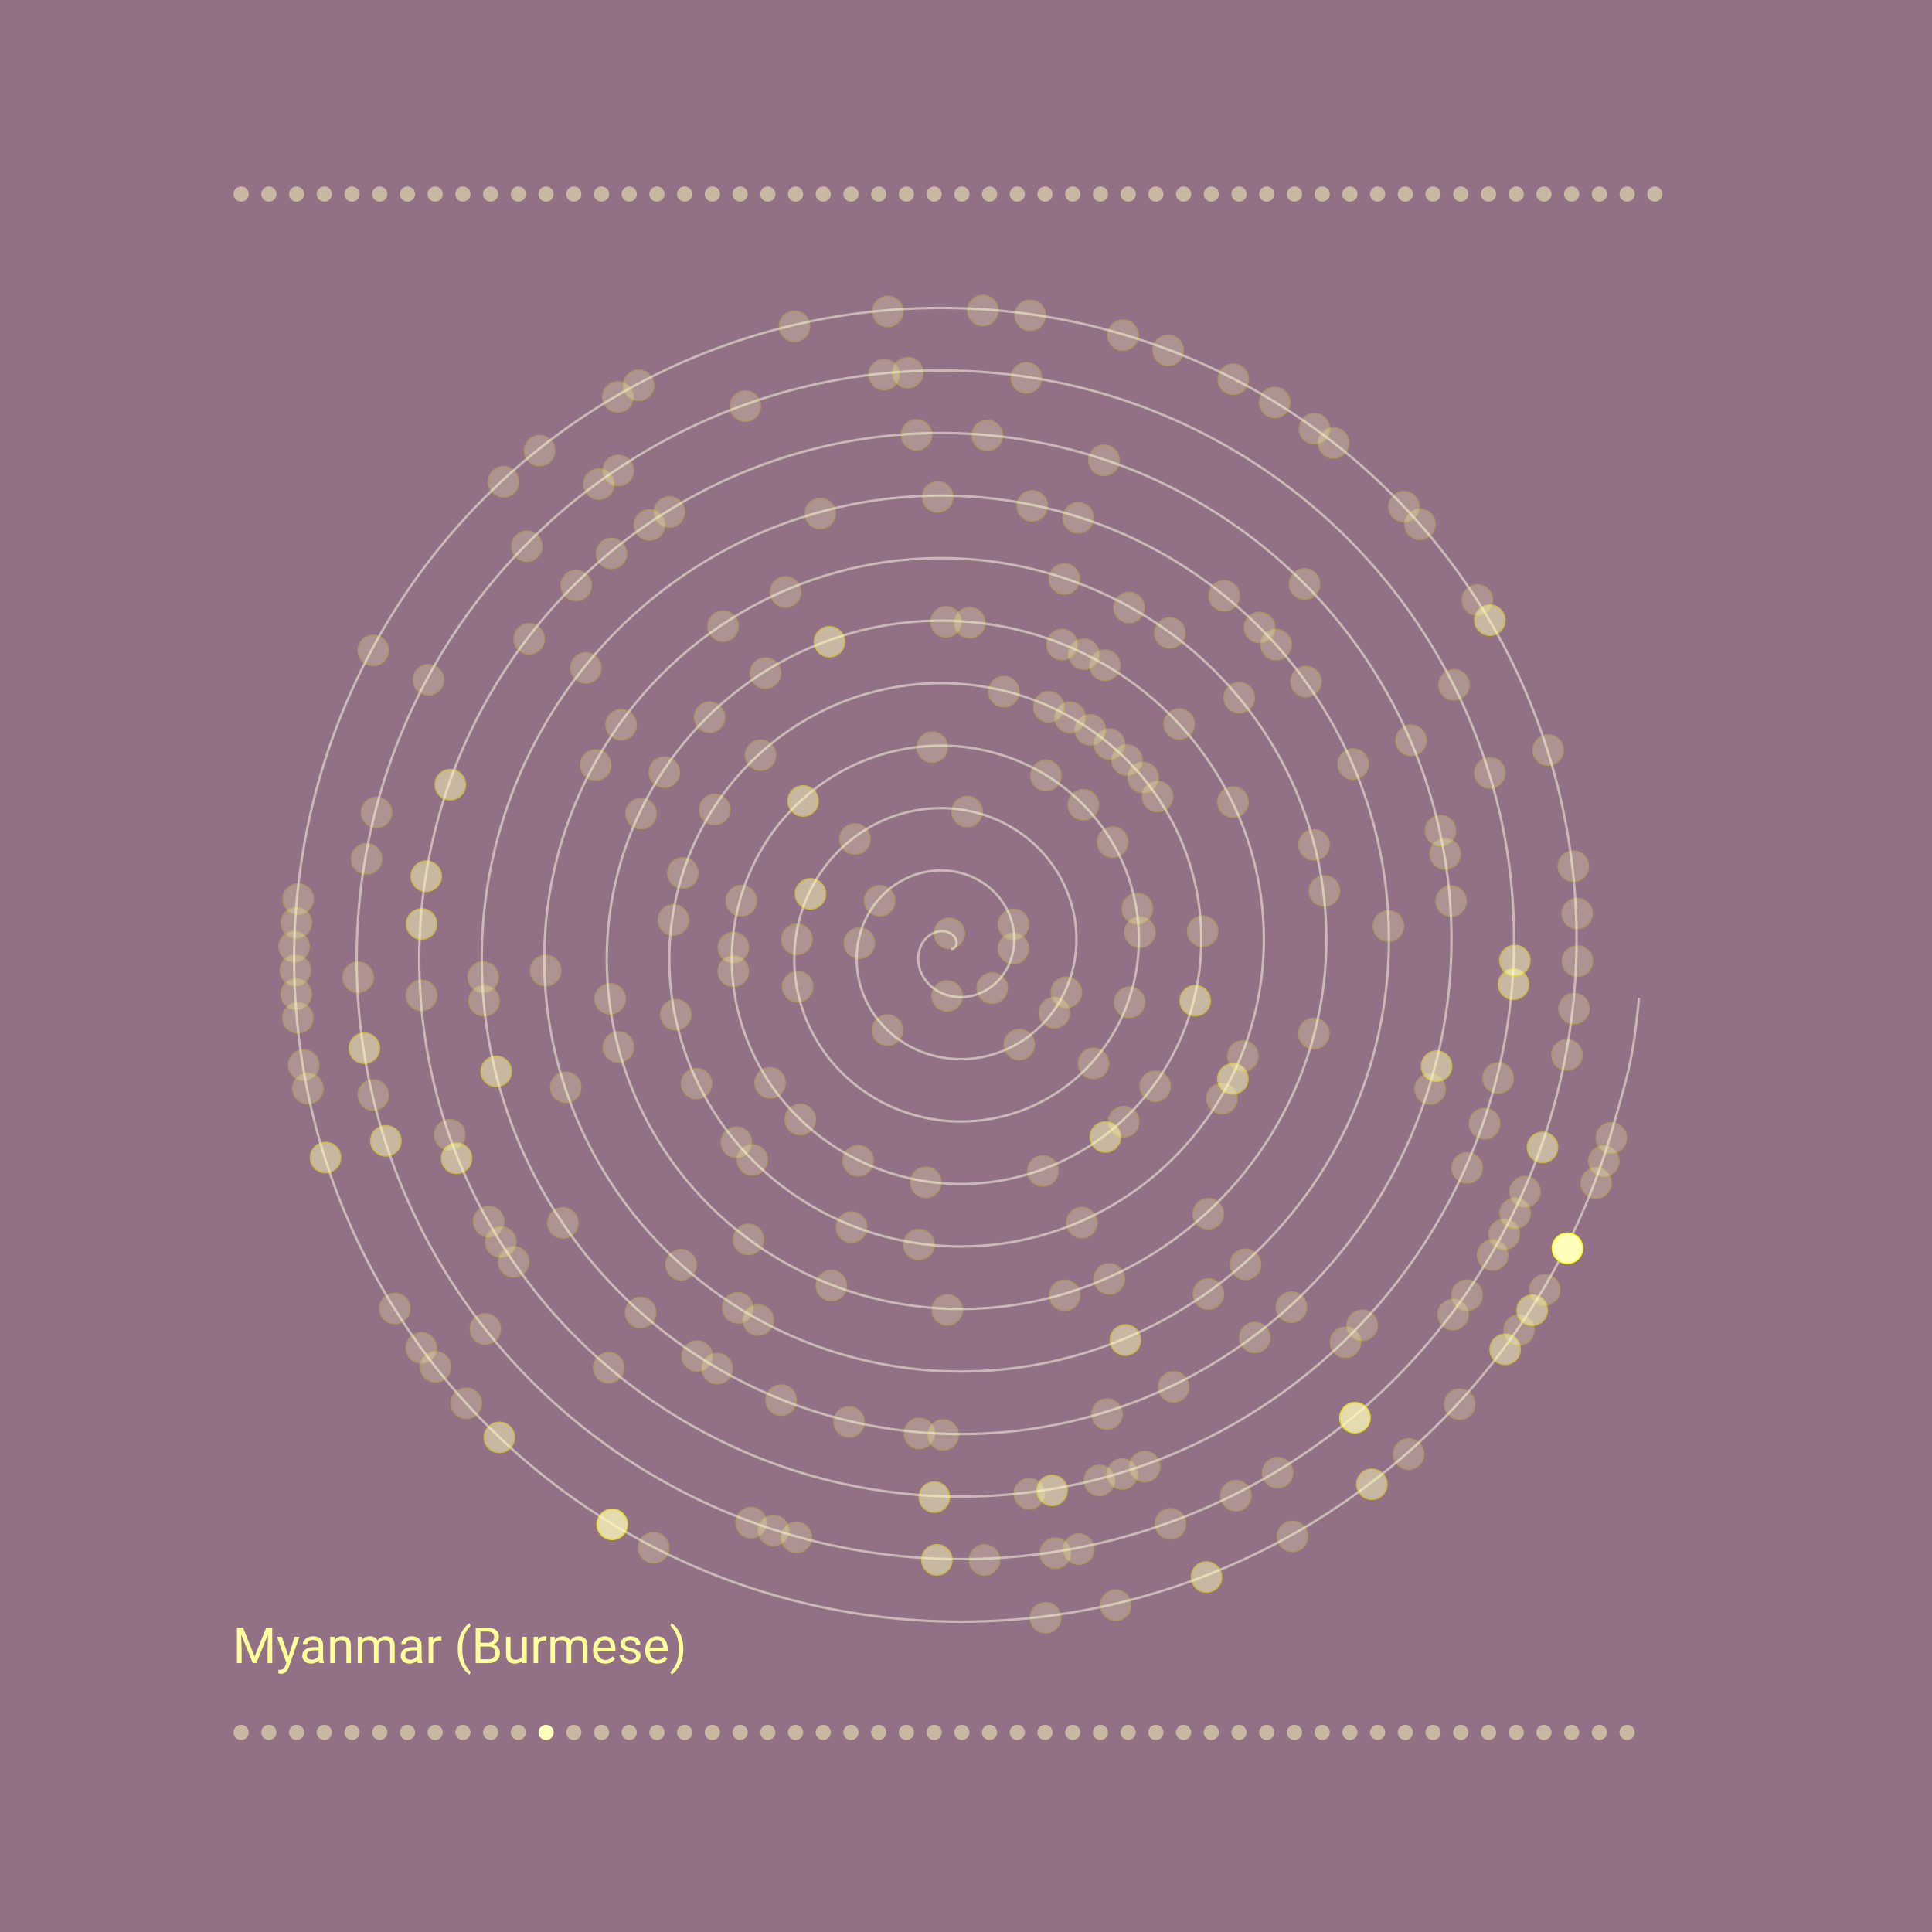
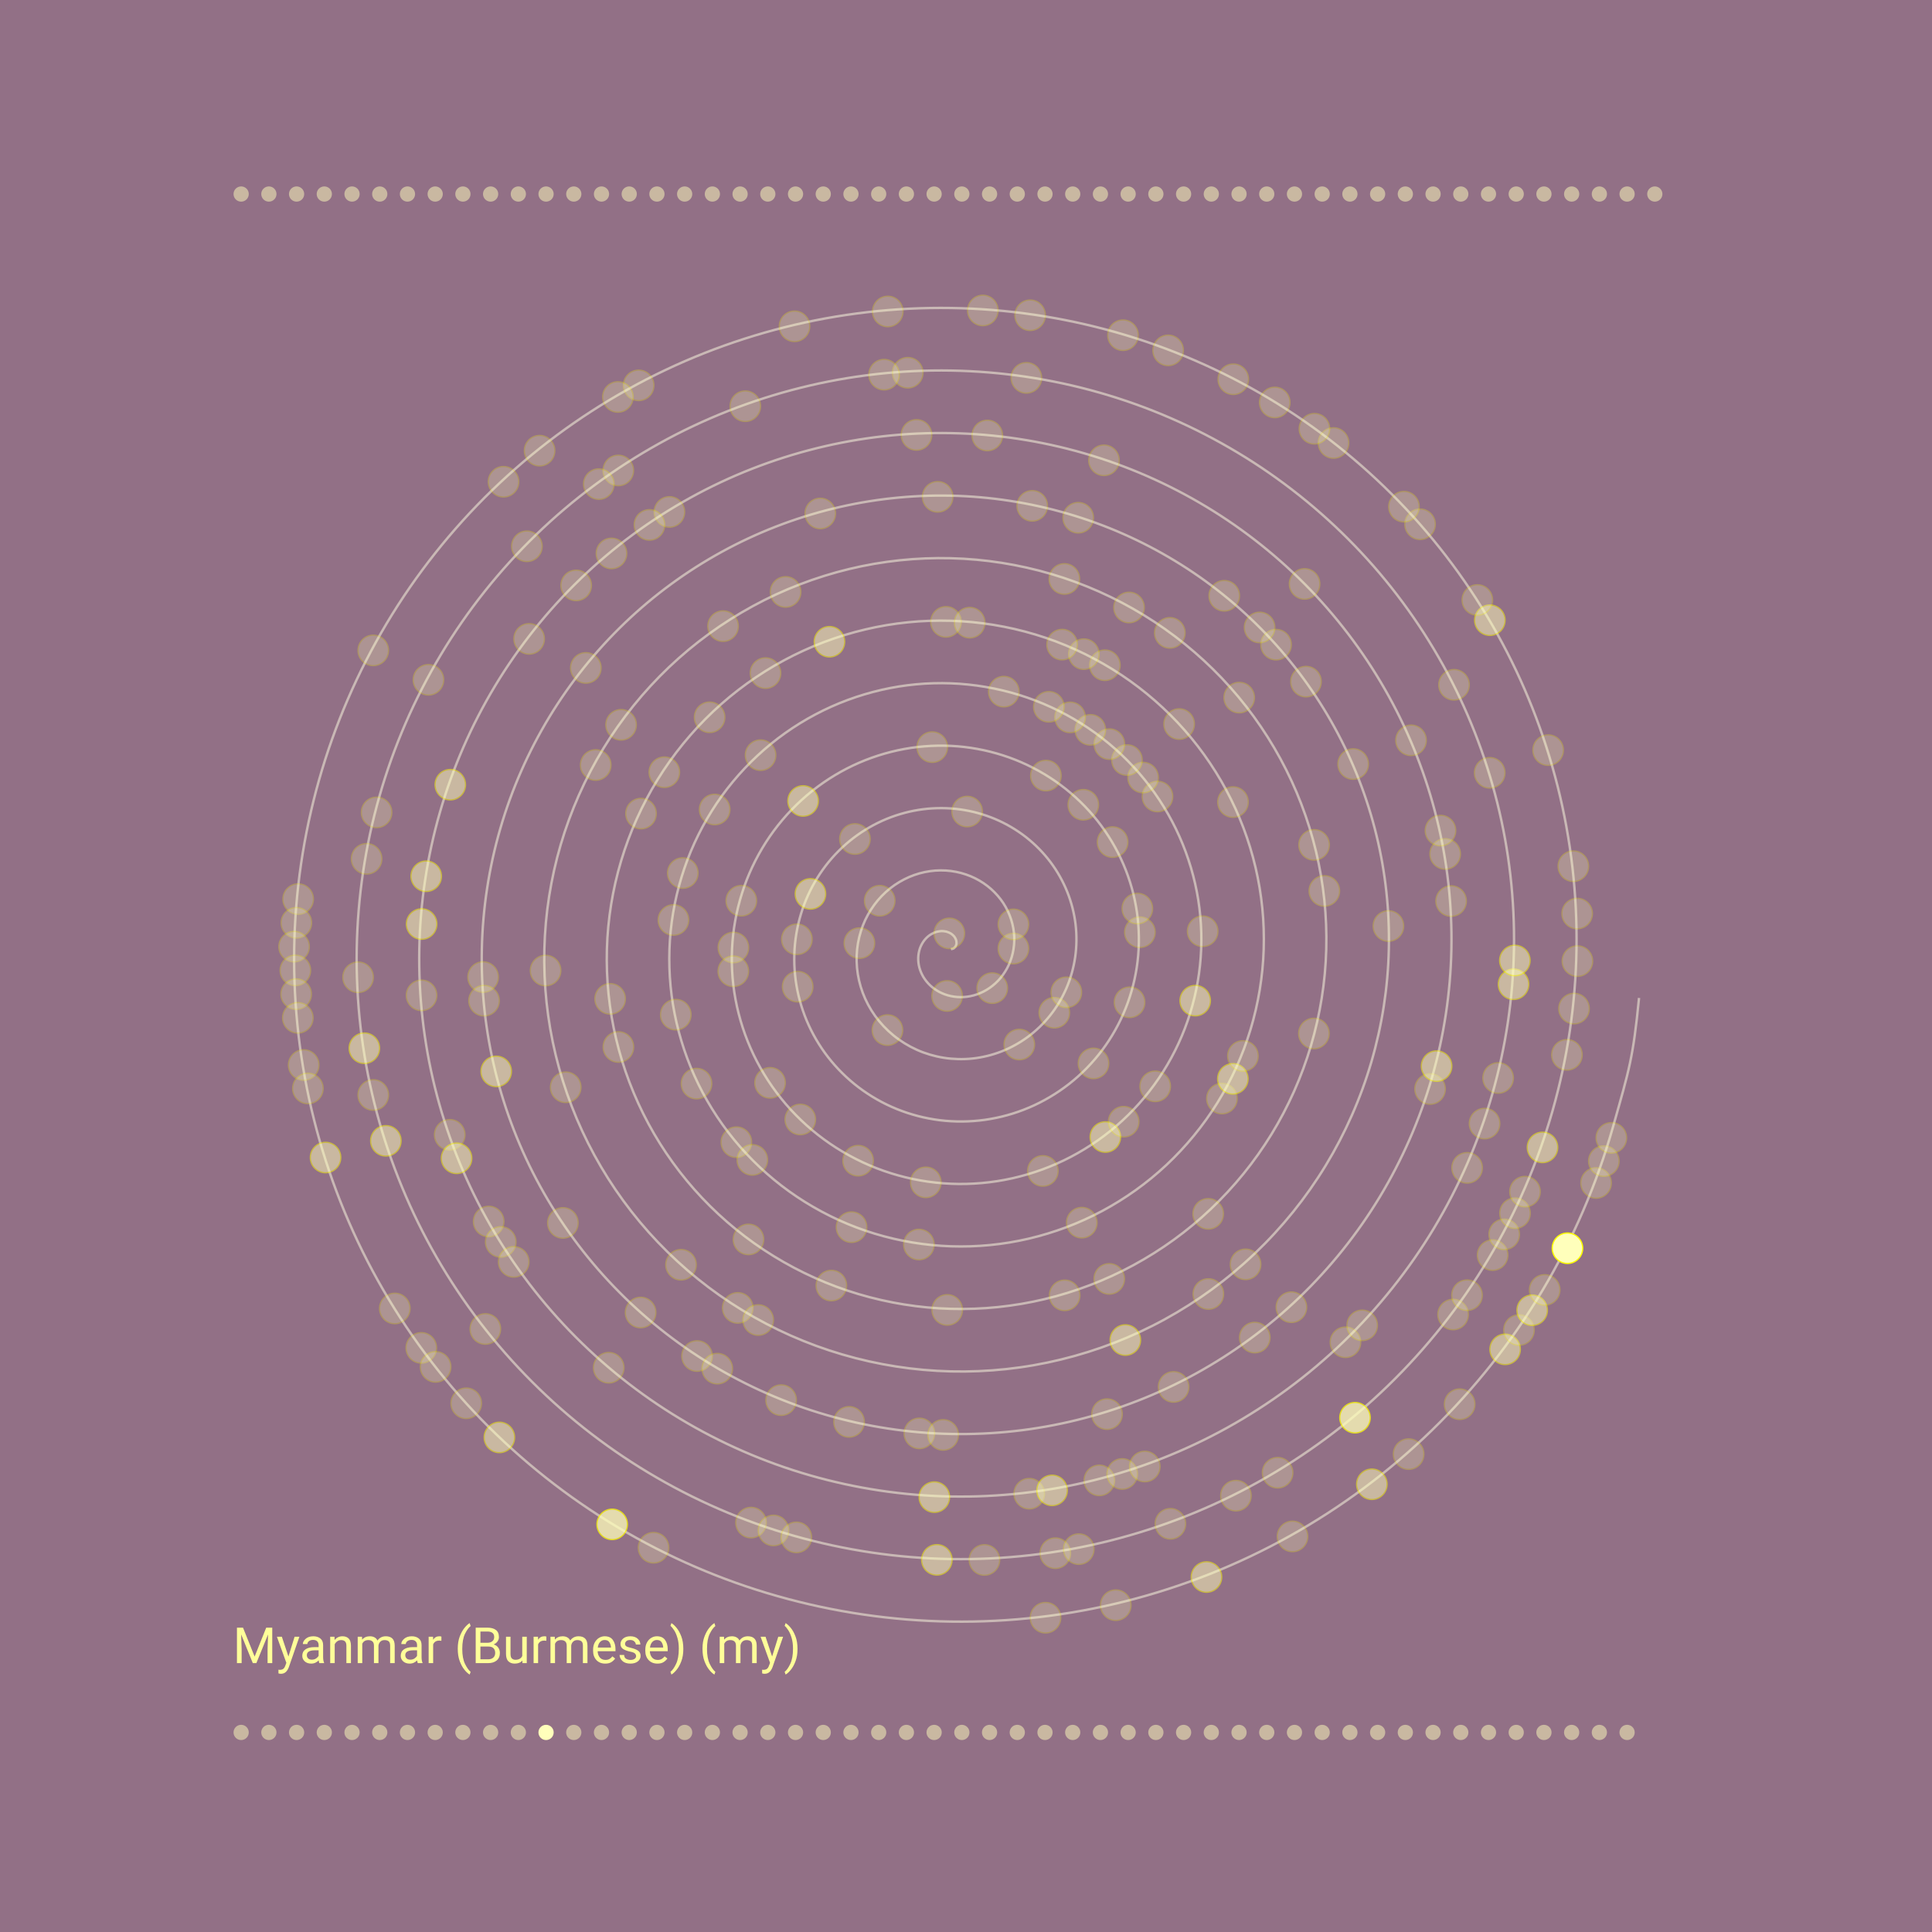
<svg xmlns="http://www.w3.org/2000/svg" version="1.1" id="Layer_1" x="0px" y="0px" width="697px" height="697px" viewBox="0 0 697 697" enable-background="new 0 0 697 697" xml:space="preserve">
  <g id="bg">
    <rect fill="#927086" width="697" height="697" />
  </g>
  <g id="spiral">
    <path d="m343.07 342.44s0.837-0.203 0.908-0.238c0.066-0.044 0.633-0.564 0.722-0.696 0.088-0.141 0.339-0.812 0.365-1.058s-0.02-0.952-0.115-1.261c-0.092-0.317-0.41-0.961-0.666-1.287-0.25-0.326-0.794-0.837-1.216-1.104-0.414-0.256-1.143-0.582-1.701-0.715-0.562-0.132-1.4-0.211-2.06-0.158-0.655 0.063-1.538 0.246-2.223 0.529-0.684 0.291-1.521 0.766-2.158 1.287-0.637 0.52-1.347 1.269-1.849 2.027-0.502 0.748-1.001 1.727-1.295 2.672-0.292 0.941-0.503 2.097-0.521 3.164-0.019 1.066 0.104 2.311 0.403 3.422 0.303 1.106 0.795 2.334 1.431 3.393 0.635 1.049 1.487 2.15 2.45 3.051 0.962 0.898 2.145 1.771 3.386 2.415 1.244 0.646 2.688 1.183 4.137 1.479 1.448 0.303 3.066 0.439 4.628 0.338 1.556-0.105 3.227-0.424 4.777-0.971 1.553-0.549 3.147-1.343 4.559-2.328 1.418-0.986 2.801-2.224 3.953-3.613 1.146-1.395 2.197-3.023 2.975-4.752 0.775-1.719 1.375-3.649 1.675-5.598 0.311-1.948 0.375-4.037 0.143-6.082-0.229-2.037-0.74-4.152-1.533-6.136-0.795-1.982-1.877-3.967-3.217-5.729-1.344-1.771-2.969-3.446-4.793-4.85-1.82-1.408-3.9-2.635-6.105-3.543-2.202-0.898-4.607-1.561-7.06-1.867-2.441-0.303-5.021-0.31-7.541 0.052-2.526 0.36-5.085 1.058-7.501 2.099-2.411 1.04-4.773 2.435-6.898 4.116-2.114 1.692-4.09 3.702-5.741 5.96-1.65 2.248-3.066 4.787-4.104 7.467-1.03 2.678-1.755 5.57-2.063 8.517-0.302 2.943-0.236 6.003 0.247 9.008 0.488 2.998 1.375 6.013 2.661 8.859 1.286 2.848 2.971 5.59 5.018 8.064 2.034 2.469 4.441 4.74 7.123 6.636 2.68 1.905 5.668 3.511 8.821 4.675 3.165 1.161 6.541 1.945 9.979 2.245 3.438 0.312 6.99 0.188 10.463-0.431 3.48-0.616 6.955-1.692 10.228-3.229 3.271-1.541 6.407-3.524 9.229-5.914 2.824-2.391 5.396-5.186 7.541-8.285 2.146-3.112 3.936-6.551 5.229-10.189 1.286-3.643 2.141-7.513 2.44-11.441 0.31-3.933 0.115-7.968-0.625-11.928-0.744-3.95-2.006-7.881-3.791-11.572-1.779-3.703-4.063-7.238-6.805-10.402-2.742-3.174-5.926-6.047-9.465-8.438-3.538-2.398-7.433-4.372-11.547-5.791-4.116-1.43-8.472-2.337-12.899-2.644-4.428-0.303-8.947-0.046-13.381 0.818-4.437 0.872-8.814 2.328-12.945 4.354-4.13 2.037-8.047 4.619-11.568 7.705s-6.69 6.664-9.331 10.632c-2.646 3.967-4.81 8.313-6.361 12.905-1.542 4.602-2.521 9.44-2.829 14.359-0.304 4.92 0.018 9.934 1.014 14.843 1.005 4.92 2.641 9.748 4.919 14.308 2.274 4.56 5.161 8.868 8.601 12.737 3.438 3.869 7.403 7.335 11.8 10.226 4.39 2.895 9.198 5.246 14.271 6.92 5.068 1.676 10.401 2.727 15.815 3.023 5.416 0.309 10.917-0.08 16.308-1.207 5.39-1.121 10.683-2.953 15.664-5.477 4.984-2.53 9.688-5.712 13.906-9.495 4.219-3.787 7.99-8.146 11.125-12.967 3.137-4.82 5.682-10.084 7.484-15.639 1.801-5.543 2.906-11.362 3.213-17.276 0.307-5.906-0.144-11.9-1.396-17.764-1.258-5.87-3.271-11.607-6.043-17.021-2.768-5.412-6.258-10.506-10.395-15.083-4.135-4.565-8.887-8.63-14.137-12.016-5.247-3.387-10.966-6.116-16.988-8.049-6.025-1.93-12.336-3.103-18.741-3.41-6.399-0.301-12.879 0.212-19.226 1.597-6.342 1.385-12.547 3.587-18.387 6.602-5.84 3.023-11.323 6.805-16.24 11.293-4.921 4.485-9.291 9.625-12.92 15.303-3.631 5.677-6.554 11.848-8.611 18.354-2.059 6.497-3.292 13.301-3.602 20.195-0.304 6.901 0.273 13.864 1.785 20.688 1.512 6.815 3.904 13.479 7.171 19.745 3.261 6.269 7.352 12.147 12.184 17.41 4.84 5.271 10.37 9.935 16.475 13.813 6.102 3.88 12.732 6.989 19.71 9.178 6.982 2.188 14.271 3.48 21.659 3.79 7.391 0.311 14.852-0.338 22.146-1.976 7.3-1.641 14.412-4.225 21.109-7.73 6.693-3.51 12.967-7.896 18.582-13.08 5.615-5.185 10.586-11.115 14.707-17.642 4.125-6.53 7.426-13.619 9.736-21.073 2.315-7.457 3.682-15.242 3.983-23.122 0.31-7.883-0.396-15.832-2.168-23.607-1.764-7.768-4.537-15.338-8.297-22.462-3.754-7.122-8.443-13.786-13.979-19.755-5.527-5.959-11.851-11.23-18.812-15.604-6.959-4.372-14.5-7.86-22.434-10.305-7.933-2.441-16.201-3.87-24.58-4.179-8.374-0.31-16.814 0.468-25.063 2.362-8.251 1.896-16.28 4.857-23.831 8.859-7.55 4.002-14.604 9.001-20.911 14.88-6.316 5.88-11.895 12.587-16.509 19.977-4.619 7.387-8.295 15.382-10.864 23.792-2.574 8.408-4.063 17.171-4.371 26.04-0.305 8.866 0.533 17.808 2.557 26.523 2.019 8.728 5.17 17.216 9.422 25.192 4.25 7.978 9.543 15.427 15.771 22.081 6.232 6.663 13.338 12.545 21.146 17.399 7.812 4.866 16.273 8.736 25.154 11.434 8.885 2.697 18.136 4.249 27.499 4.56 9.359 0.311 18.785-0.591 27.988-2.741 9.201-2.15 18.146-5.49 26.551-9.986 8.4-4.497 16.242-10.094 23.254-16.67 7.008-6.576 13.188-14.078 18.297-22.313 5.113-8.241 9.168-17.162 11.992-26.516 2.824-9.361 4.446-19.109 4.752-28.967 0.309-9.855-0.662-19.765-2.938-29.442-2.272-9.678-5.81-19.085-10.552-27.909-4.744-8.832-10.641-17.064-17.563-24.426-6.926-7.359-14.814-13.839-23.484-19.19-8.664-5.357-18.041-9.607-27.879-12.562-9.836-2.953-20.07-4.638-30.42-4.945-10.351-0.309-20.75 0.723-30.904 3.13-10.156 2.406-20.01 6.126-29.271 11.115-9.263 4.99-17.881 11.187-25.591 18.459-7.708 7.282-14.485 15.56-20.094 24.655-5.602 9.098-10.036 18.927-13.117 29.239-3.079 10.313-4.829 21.033-5.139 31.875-0.303 10.843 0.794 21.738 3.324 32.369 2.529 10.633 6.443 20.944 11.679 30.632s11.732 18.698 19.358 26.766c7.625 8.058 16.299 15.137 25.82 20.979 9.52 5.854 19.807 10.481 30.598 13.689 10.789 3.209 22.003 5.016 33.338 5.321 11.336 0.311 22.721-0.854 33.834-3.509 11.104-2.661 21.877-6.762 31.988-12.242 10.108-5.482 19.521-12.276 27.926-20.258 8.41-7.969 15.789-17.041 21.889-26.98 6.098-9.953 10.904-20.696 14.246-31.963 3.33-11.27 5.213-22.976 5.521-34.806 0.309-11.829-0.916-23.702-3.703-35.286-2.783-11.582-7.076-22.813-12.81-33.347-5.729-10.543-12.821-20.346-21.146-29.1-8.32-8.753-17.783-16.439-28.158-22.777-10.377-6.346-21.574-11.354-33.316-14.817-11.745-3.456-23.938-5.402-36.265-5.711-12.319-0.31-24.682 0.985-36.745 3.896-12.063 2.917-23.742 7.396-34.713 13.373-10.965 5.977-21.161 13.381-30.268 22.046-9.101 8.674-17.083 18.521-23.677 29.327-6.585 10.797-11.776 22.461-15.374 34.678-3.588 12.219-5.598 24.902-5.905 37.721-0.304 12.816 1.05 25.67 4.092 38.213 3.039 12.535 7.712 24.674 13.937 36.069 6.224 11.392 13.922 21.979 22.945 31.437 9.018 9.448 19.261 17.735 30.49 24.565 11.23 6.841 23.344 12.22 36.043 15.938 12.694 3.721 25.872 5.791 39.178 6.101 13.313 0.312 26.657-1.107 39.668-4.283 13.016-3.164 25.615-8.021 37.438-14.49 11.82-6.473 22.802-14.477 32.601-23.846 9.801-9.36 18.389-20.001 25.475-31.654 7.078-11.661 12.648-24.232 16.496-37.4 3.85-13.181 5.986-26.845 6.289-40.646 0.311-13.796-1.172-27.638-4.469-41.123-3.297-13.496-8.349-26.552-15.066-38.795-6.717-12.252-15.02-23.624-24.731-33.771-9.721-10.155-20.746-19.041-32.83-26.367-12.082-7.334-25.109-13.09-38.766-17.065-13.646-3.977-27.804-6.179-42.103-6.487-14.288-0.31-28.621 1.242-42.584 4.672-13.969 3.421-27.482 8.656-40.157 15.62-12.671 6.965-24.439 15.566-34.938 25.634-10.499 10.067-19.685 21.493-27.265 33.999-7.571 12.511-13.521 25.996-17.625 40.127-4.104 14.121-6.369 28.772-6.678 43.556-0.304 14.791 1.309 29.609 4.861 44.049 3.553 14.446 8.979 28.42 16.188 41.521 7.212 13.1 16.114 25.255 26.53 36.104 10.414 10.853 22.226 20.337 35.166 28.155 12.941 7.827 26.881 13.964 41.484 18.192 14.597 4.23 29.741 6.56 45.018 6.867 15.286 0.309 30.592-1.365 45.512-5.052 14.916-3.678 29.349-9.29 42.877-16.748 13.531-7.457 26.078-16.67 37.273-27.425 11.201-10.764 20.984-22.973 29.06-36.336 8.065-13.372 14.396-27.769 18.756-42.852 4.356-15.072 6.754-30.702 7.059-46.48 0.307-15.771-1.434-31.576-5.242-46.967-3.807-15.392-9.611-30.279-17.313-44.234-7.705-13.962-17.214-26.903-28.322-38.451-11.111-11.54-23.713-21.632-37.504-29.945-13.791-8.321-28.65-14.836-44.203-19.322-15.555-4.486-31.674-6.945-47.946-7.255-16.264-0.309-32.554 1.498-48.425 5.438-15.872 3.932-31.218 9.927-45.601 17.877-14.382 7.951-27.72 17.763-39.609 29.222-11.893 11.46-22.285 24.453-30.854 38.673-8.56 14.22-15.269 29.529-19.879 45.565-4.613 16.025-7.14 32.642-7.447 49.399-0.306 16.768 1.568 33.542 5.633 49.895 4.059 16.343 10.242 32.146 18.44 46.957 8.197 14.811 18.309 28.534 30.11 40.777 11.813 12.244 25.198 22.938 39.845 31.743 14.646 8.813 30.421 15.707 46.923 20.45 16.512 4.742 33.612 7.326 50.862 7.634 17.256 0.312 34.53-1.632 51.354-5.815 16.821-4.188 33.077-10.562 48.317-19.006 15.236-8.442 29.354-18.854 41.951-31.013 12.588-12.153 23.58-25.933 32.646-41.009 9.053-15.072 16.141-31.312 21.006-48.288 4.869-16.985 7.521-34.582 7.828-52.326 0.307-17.745-1.693-35.508-6.017-52.813-4.315-17.295-10.877-34.008-19.565-49.672-8.688-15.665-19.402-30.185-31.91-43.124-12.506-12.94-26.677-24.233-42.179-33.532-15.5-9.31-32.188-16.582-49.646-21.58-17.459-4.998-35.543-7.713-53.787-8.021-18.236-0.31-36.489 1.763-54.265 6.206-17.779 4.441-34.951 11.194-51.045 20.134-16.092 8.938-30.997 19.947-44.281 32.809-13.293 12.854-24.891 27.415-34.439 43.345-9.548 15.929-17.014 33.074-22.135 51.005-5.121 17.938-7.906 36.512-8.215 55.243-0.305 18.731 1.824 37.481 6.397 55.729 4.574 18.255 11.514 35.887 20.698 52.403 9.182 16.521 20.495 31.813 33.699 45.449 13.206 13.638 28.164 25.537 44.517 35.33 16.352 9.806 33.955 17.454 52.369 22.709 18.41 5.245 37.474 8.095 56.698 8.399 19.228 0.31 38.46-1.887 57.193-6.583 18.729-4.708 36.813-11.83 53.762-21.263 16.943-9.435 32.635-21.053 46.623-34.602 13.986-13.55 26.186-28.905 36.229-45.681 10.041-16.784 17.887-34.847 23.264-53.736 5.377-18.882 8.291-38.44 8.596-58.161 0.311-19.72-1.949-39.438-6.779-58.646-4.828-19.209-12.146-37.756-21.824-55.121-9.676-17.373-21.594-33.461-35.493-47.795-13.9-14.333-29.642-26.832-46.854-37.129-17.207-10.287-35.723-18.317-55.09-23.826-19.367-5.501-39.412-8.479-59.625-8.789-20.213-0.309-40.425 2.02-60.11 6.973-19.679 4.964-38.68 12.466-56.479 22.392-17.803 9.926-34.278 22.143-48.96 36.388-14.683 14.254-27.484 30.386-38.023 48.024-10.534 17.639-18.759 36.608-24.392 56.452-5.633 19.842-8.674 40.372-8.982 61.078-0.304 20.708 2.084 41.413 7.166 61.573 5.087 20.16 12.782 39.615 22.955 57.845 10.164 18.229 22.691 35.095 37.287 50.133 14.599 15.028 31.127 28.128 49.188 38.918 18.062 10.779 37.488 19.189 57.808 24.944 20.32 5.767 41.348 8.868 62.543 9.178 21.202 0.309 42.401-2.145 63.034-7.354 20.635-5.22 40.553-13.1 59.205-23.521 18.653-10.419 35.914-23.233 51.295-38.188 15.381-14.94 28.791-31.866 39.817-50.353 11.025-18.494 19.634-38.381 25.521-59.178 5.887-20.794 7.209-24.704 9.358-46.396" fill="none" opacity=".5" stroke="#FFFFE3" stroke-miterlimit="10" stroke-width=".876" />
  </g>
  <g fill="#ffb" stroke="#ff0" stroke-width=".44">
    <circle id="l2" opacity="0.25" cx="342.49" cy="336.73" r="5.5" />
    <circle id="l6" opacity="0.25" cx="341.69" cy="359.3" r="5.5" />
    <circle id="l8" opacity="0.25" cx="357.96" cy="356.48" r="5.5" />
    <circle id="l10" opacity="0.25" cx="365.6" cy="342.21" r="5.5" />
    <circle id="l11" opacity="0.25" cx="365.6" cy="333.48" r="5.5" />
    <circle id="l18" opacity="0.25" cx="317.37" cy="324.96" r="5.5" />
    <circle id="l20" opacity="0.25" cx="310.04" cy="340.25" r="5.5" />
    <circle id="l24" opacity="0.25" cx="320.16" cy="371.62" r="5.5" />
    <circle id="l30" opacity="0.25" cx="367.73" cy="376.83" r="5.5" />
    <circle id="l32" opacity="0.25" cx="380.36" cy="365.36" r="5.5" />
    <circle id="l33" opacity="0.25" cx="384.7" cy="357.99" r="5.5" />
    <circle id="l43" opacity="0.25" cx="348.92" cy="292.78" r="5.5" />
    <circle id="l48" opacity="0.25" cx="308.43" cy="302.68" r="5.5" />
    <circle id="l51" opacity="0.5" cx="292.38" cy="322.48" r="5.5" />
    <circle id="l53" opacity="0.25" cx="287.49" cy="338.86" r="5.5" />
    <circle id="l55" opacity="0.25" cx="287.78" cy="355.96" r="5.5" />
    <circle id="l71" opacity="0.25" cx="394.5" cy="383.64" r="5.5" />
    <circle id="l74" opacity="0.25" cx="407.51" cy="361.6" r="5.5" />
    <circle id="l77" opacity="0.25" cx="411.24" cy="336.31" r="5.5" />
    <circle id="l78" opacity="0.25" cx="410.32" cy="327.77" r="5.5" />
    <circle id="l81" opacity="0.25" cx="401.39" cy="303.8" r="5.5" />
    <circle id="l83" opacity="0.25" cx="390.82" cy="290.33" r="5.5" />
    <circle id="l85" opacity="0.25" cx="377.32" cy="279.8" r="5.5" />
    <circle id="l90" opacity="0.25" cx="336.33" cy="269.54" r="5.5" />
    <circle id="l96" opacity="0.5" cx="289.73" cy="288.96" r="5.5" />
    <circle id="l101" opacity="0.25" cx="267.44" cy="324.95" r="5.5" />
    <circle id="l103" opacity="0.25" cx="264.58" cy="341.84" r="5.5" />
    <circle id="l104" opacity="0.25" cx="264.55" cy="350.4" r="5.5" />
    <circle id="l109" opacity="0.25" cx="277.81" cy="390.65" r="5.5" />
    <circle id="l111" opacity="0.25" cx="288.72" cy="403.87" r="5.5" />
    <circle id="l114" opacity="0.25" cx="309.58" cy="418.74" r="5.5" />
    <circle id="l117" opacity="0.25" cx="334" cy="426.55" r="5.5" />
    <circle id="l122" opacity="0.25" cx="376.23" cy="422.43" r="5.5" />
    <circle id="l125" opacity="0.5" cx="398.77" cy="410.2" r="5.5" />
    <circle id="l126" opacity="0.25" cx="405.38" cy="404.68" r="5.5" />
    <circle id="l128" opacity="0.25" cx="416.76" cy="391.91" r="5.5" />
    <circle id="l132" opacity="0.5" cx="431.19" cy="361" r="5.5" />
    <circle id="l135" opacity="0.25" cx="433.88" cy="335.97" r="5.5" />
    <circle id="l141" opacity="0.25" cx="417.59" cy="287.35" r="5.5" />
    <circle id="l142" opacity="0.25" cx="412.39" cy="280.52" r="5.5" />
    <circle id="l143" opacity="0.25" cx="406.58" cy="274.2" r="5.5" />
    <circle id="l144" opacity="0.25" cx="400.23" cy="268.46" r="5.5" />
    <circle id="l145" opacity="0.25" cx="393.36" cy="263.3" r="5.5" />
    <circle id="l146" opacity="0.25" cx="386.06" cy="258.8" r="5.5" />
    <circle id="l147" opacity="0.25" cx="378.39" cy="254.99" r="5.5" />
    <circle id="l149" opacity="0.25" cx="362.14" cy="249.52" r="5.5" />
    <circle id="l160" opacity="0.25" cx="274.39" cy="272.43" r="5.5" />
    <circle id="l163" opacity="0.25" cx="257.83" cy="292.04" r="5.5" />
    <circle id="l166" opacity="0.25" cx="246.33" cy="314.97" r="5.5" />
    <circle id="l168" opacity="0.25" cx="242.95" cy="331.9" r="5.5" />
    <circle id="l172" opacity="0.25" cx="243.8" cy="366.06" r="5.5" />
    <circle id="l175" opacity="0.25" cx="251.28" cy="390.93" r="5.5" />
    <circle id="l178" opacity="0.25" cx="265.66" cy="412.07" r="5.5" />
    <circle id="l179" opacity="0.25" cx="271.41" cy="418.45" r="5.5" />
    <circle id="l184" opacity="0.25" cx="307.21" cy="442.72" r="5.5" />
    <circle id="l187" opacity="0.25" cx="331.51" cy="448.98" r="5.5" />
    <circle id="l194" opacity="0.25" cx="390.27" cy="441.1" r="5.5" />
    <circle id="l202" opacity="0.25" cx="440.83" cy="396.32" r="5.5" />
    <circle id="l203" opacity="0.5" cx="444.77" cy="389.2" r="5.5" />
    <circle id="l204" opacity="0.25" cx="448.4" cy="380.96" r="5.5" />
    <circle id="l215" opacity="0.25" cx="444.82" cy="289.36" r="5.5" />
    <circle id="l219" opacity="0.25" cx="425.4" cy="261.21" r="5.5" />
    <circle id="l223" opacity="0.25" cx="398.6" cy="239.99" r="5.5" />
    <circle id="l224" opacity="0.25" cx="391.02" cy="235.99" r="5.5" />
    <circle id="l225" opacity="0.25" cx="383.17" cy="232.55" r="5.5" />
    <circle id="l229" opacity="0.25" cx="341.28" cy="224.35" r="5.5" />
    <circle id="l230" opacity="0.25" cx="349.83" cy="224.64" r="5.5" />
    <circle id="l235" opacity="0.5" cx="299.24" cy="231.52" r="5.5" />
    <circle id="l238" opacity="0.25" cx="276.17" cy="242.83" r="5.5" />
    <circle id="l241" opacity="0.25" cx="256.01" cy="258.77" r="5.5" />
    <circle id="l244" opacity="0.25" cx="239.67" cy="278.59" r="5.5" />
    <circle id="l246" opacity="0.25" cx="231.26" cy="293.51" r="5.5" />
    <circle id="l254" opacity="0.25" cx="220.12" cy="360.35" r="5.5" />
    <circle id="l256" opacity="0.25" cx="223.1" cy="377.72" r="5.5" />
    <circle id="l266" opacity="0.25" cx="270.03" cy="447.14" r="5.5" />
    <circle id="l270" opacity="0.25" cx="299.93" cy="463.78" r="5.5" />
    <circle id="l275" opacity="0.25" cx="341.73" cy="472.57" r="5.5" />
    <circle id="l280" opacity="0.25" cx="384.1" cy="467.31" r="5.5" />
    <circle id="l282" opacity="0.25" cx="400.18" cy="461.38" r="5.5" />
    <circle id="l287" opacity="0.25" cx="435.88" cy="437.91" r="5.5" />
    <circle id="l296" opacity="0.25" cx="474.01" cy="372.85" r="5.5" />
    <circle id="l302" opacity="0.25" cx="477.78" cy="321.42" r="5.5" />
    <circle id="l304" opacity="0.25" cx="474.08" cy="304.8" r="5.5" />
    <circle id="l311" opacity="0.25" cx="447.07" cy="251.67" r="5.5" />
    <circle id="l315" opacity="0.25" cx="422.04" cy="228.32" r="5.5" />
    <circle id="l317" opacity="0.25" cx="407.32" cy="219.16" r="5.5" />
    <circle id="l320" opacity="0.25" cx="383.99" cy="208.86" r="5.5" />
    <circle id="l332" opacity="0.25" cx="283.42" cy="213.55" r="5.5" />
    <circle id="l335" opacity="0.25" cx="260.86" cy="225.88" r="5.5" />
    <circle id="l341" opacity="0.25" cx="224.07" cy="261.48" r="5.5" />
    <circle id="l343" opacity="0.25" cx="214.91" cy="275.99" r="5.5" />
    <circle id="l352" opacity="0.25" cx="196.83" cy="350.14" r="5.5" />
    <circle id="l357" opacity="0.25" cx="204.09" cy="392.25" r="5.5" />
    <circle id="l366" opacity="0.25" cx="245.69" cy="456.28" r="5.5" />
    <circle id="l369" opacity="0.25" cx="266.16" cy="471.84" r="5.5" />
    <circle id="l370" opacity="0.25" cx="273.54" cy="476.22" r="5.5" />
    <circle id="l386" opacity="0.5" cx="405.99" cy="483.44" r="5.5" />
    <circle id="l390" opacity="0.25" cx="435.94" cy="466.83" r="5.5" />
    <circle id="l392" opacity="0.25" cx="449.36" cy="456.13" r="5.5" />
    <circle id="l408" opacity="0.25" cx="500.9" cy="334.08" r="5.5" />
    <circle id="l415" opacity="0.25" cx="488.18" cy="275.64" r="5.5" />
    <circle id="l419" opacity="0.25" cx="471.16" cy="245.91" r="5.5" />
    <circle id="l421" opacity="0.25" cx="460.36" cy="232.57" r="5.5" />
    <circle id="l422" opacity="0.25" cx="454.43" cy="226.36" r="5.5" />
    <circle id="l424" opacity="0.25" cx="441.67" cy="214.93" r="5.5" />
    <circle id="l431" opacity="0.25" cx="388.99" cy="186.78" r="5.5" />
    <circle id="l433" opacity="0.25" cx="372.4" cy="182.49" r="5.5" />
    <circle id="l437" opacity="0.25" cx="338.28" cy="179.24" r="5.5" />
    <circle id="l442" opacity="0.25" cx="295.93" cy="185.24" r="5.5" />
    <circle id="l454" opacity="0.25" cx="211.35" cy="240.96" r="5.5" />
    <circle id="l468" opacity="0.25" cx="174.29" cy="352.49" r="5.5" />
    <circle id="l469" opacity="0.25" cx="174.63" cy="361.01" r="5.5" />
    <circle id="l470" opacity="0.5" cx="179.02" cy="386.52" r="5.5" />
    <circle id="l479" opacity="0.25" cx="203.07" cy="441.19" r="5.5" />
    <circle id="l484" opacity="0.25" cx="231.11" cy="473.51" r="5.5" />
    <circle id="l487" opacity="0.25" cx="251.48" cy="489.21" r="5.5" />
    <circle id="l488" opacity="0.25" cx="258.77" cy="493.76" r="5.5" />
    <circle id="l491" opacity="0.25" cx="281.81" cy="505.12" r="5.5" />
    <circle id="l494" opacity="0.25" cx="306.32" cy="512.97" r="5.5" />
    <circle id="l497" opacity="0.25" cx="331.68" cy="517.12" r="5.5" />
    <circle id="l498" opacity="0.25" cx="340.26" cy="517.67" r="5.5" />
    <circle id="l505" opacity="0.25" cx="399.38" cy="510.17" r="5.5" />
    <circle id="l508" opacity="0.25" cx="423.4" cy="500.35" r="5.5" />
    <circle id="l512" opacity="0.25" cx="452.68" cy="482.55" r="5.5" />
    <circle id="l514" opacity="0.25" cx="465.9" cy="471.6" r="5.5" />
    <circle id="l525" opacity="0.25" cx="515.93" cy="392.87" r="5.5" />
    <circle id="l526" opacity="0.5" cx="518.28" cy="384.62" r="5.5" />
    <circle id="l533" opacity="0.25" cx="523.52" cy="325.08" r="5.5" />
    <circle id="l535" opacity="0.25" cx="521.37" cy="308.07" r="5.5" />
    <circle id="l536" opacity="0.25" cx="519.68" cy="299.64" r="5.5" />
    <circle id="l540" opacity="0.25" cx="509.06" cy="267.08" r="5.5" />
    <circle id="l548" opacity="0.25" cx="470.65" cy="210.66" r="5.5" />
    <circle id="l558" opacity="0.25" cx="398.28" cy="166.06" r="5.5" />
    <circle id="l563" opacity="0.25" cx="356.19" cy="157.1" r="5.5" />
    <circle id="l566" opacity="0.25" cx="330.65" cy="156.9" r="5.5" />
    <circle id="l577" opacity="0.25" cx="241.5" cy="184.69" r="5.5" />
    <circle id="l578" opacity="0.25" cx="234.31" cy="189.36" r="5.5" />
    <circle id="l580" opacity="0.25" cx="220.6" cy="199.66" r="5.5" />
    <circle id="l582" opacity="0.25" cx="207.87" cy="211.19" r="5.5" />
    <circle id="l585" opacity="0.25" cx="190.9" cy="230.48" r="5.5" />
    <circle id="l592" opacity="0.5" cx="162.45" cy="283.09" r="5.5" />
    <circle id="l596" opacity="0.5" cx="153.77" cy="316.12" r="5.5" />
    <circle id="l598" opacity="0.5" cx="152.11" cy="333.36" r="5.5" />
    <circle id="l601" opacity="0.25" cx="152.08" cy="359.09" r="5.5" />
    <circle id="l607" opacity="0.25" cx="162.25" cy="409.39" r="5.5" />
    <circle id="l608" opacity="0.5" cx="164.72" cy="417.88" r="5.5" />
    <circle id="l611" opacity="0.25" cx="176.3" cy="440.68" r="5.5" />
    <circle id="l612" opacity="0.25" cx="180.65" cy="448.05" r="5.5" />
    <circle id="l613" opacity="0.25" cx="185.33" cy="455.24" r="5.5" />
    <circle id="l619" opacity="0.25" cx="219.61" cy="493.43" r="5.5" />
    <circle id="l634" opacity="0.5" cx="337.08" cy="540.11" r="5.5" />
    <circle id="l638" opacity="0.25" cx="371.32" cy="538.87" r="5.5" />
    <circle id="l639" opacity="0.5" cx="379.56" cy="537.68" r="5.5" />
    <circle id="l641" opacity="0.25" cx="396.61" cy="534.07" r="5.5" />
    <circle id="l642" opacity="0.25" cx="404.86" cy="531.75" r="5.5" />
    <circle id="l643" opacity="0.25" cx="413" cy="529.07" r="5.5" />
    <circle id="l653" opacity="0.25" cx="485.4" cy="484.24" r="5.5" />
    <circle id="l654" opacity="0.25" cx="491.43" cy="478.14" r="5.5" />
    <circle id="l662" opacity="0.25" cx="529.29" cy="421.32" r="5.5" />
    <circle id="l664" opacity="0.25" cx="535.58" cy="405.35" r="5.5" />
    <circle id="l666" opacity="0.25" cx="540.48" cy="388.9" r="5.5" />
    <circle id="l670" opacity="0.5" cx="546.03" cy="355.09" r="5.5" />
    <circle id="l671" opacity="0.5" cx="546.51" cy="346.51" r="5.5" />
    <circle id="l679" opacity="0.25" cx="537.44" cy="278.81" r="5.5" />
    <circle id="l683" opacity="0.25" cx="524.56" cy="247.05" r="5.5" />
    <circle id="l706" opacity="0.25" cx="370.29" cy="136.32" r="5.5" />
    <circle id="l711" opacity="0.25" cx="327.49" cy="134.47" r="5.5" />
    <circle id="l712" opacity="0.25" cx="318.95" cy="135.16" r="5.5" />
    <circle id="l718" opacity="0.25" cx="268.88" cy="146.54" r="5.5" />
    <circle id="l724" opacity="0.25" cx="223.06" cy="169.73" r="5.5" />
    <circle id="l725" opacity="0.25" cx="216.04" cy="174.64" r="5.5" />
    <circle id="l729" opacity="0.25" cx="190.09" cy="197.08" r="5.5" />
    <circle id="l736" opacity="0.25" cx="154.57" cy="245.25" r="5.5" />
    <circle id="l742" opacity="0.25" cx="135.86" cy="293.08" r="5.5" />
    <circle id="l744" opacity="0.25" cx="132.26" cy="309.83" r="5.5" />
    <circle id="l749" opacity="0.25" cx="129.19" cy="352.56" r="5.5" />
    <circle id="l752" opacity="0.5" cx="131.45" cy="378.16" r="5.5" />
    <circle id="l754" opacity="0.25" cx="134.66" cy="395.03" r="5.5" />
    <circle id="l756" opacity="0.5" cx="139.21" cy="411.57" r="5.5" />
    <circle id="l765" opacity="0.25" cx="175.1" cy="479.45" r="5.5" />
    <circle id="l779" opacity="0.25" cx="270.95" cy="549.3" r="5.5" />
    <circle id="l780" opacity="0.25" cx="279.06" cy="552.13" r="5.5" />
    <circle id="l781" opacity="0.25" cx="287.29" cy="554.63" r="5.5" />
    <circle id="l787" opacity="0.5" cx="337.99" cy="562.74" r="5.5" />
    <circle id="l789" opacity="0.25" cx="355.15" cy="562.78" r="5.5" />
    <circle id="l792" opacity="0.25" cx="380.73" cy="560.34" r="5.5" />
    <circle id="l793" opacity="0.25" cx="389.19" cy="558.87" r="5.5" />
    <circle id="l797" opacity="0.25" cx="422.24" cy="549.73" r="5.5" />
    <circle id="l800" opacity="0.25" cx="445.88" cy="539.58" r="5.5" />
    <circle id="l802" opacity="0.25" cx="460.92" cy="531.31" r="5.5" />
    <circle id="l806" opacity="0.75" cx="488.84" cy="511.46" r="5.5" />
    <circle id="l812" opacity="0.25" cx="524.23" cy="474.23" r="5.5" />
    <circle id="l813" opacity="0.25" cx="529.25" cy="467.27" r="5.5" />
    <circle id="l815" opacity="0.25" cx="538.49" cy="452.79" r="5.5" />
    <circle id="l816" opacity="0.25" cx="542.67" cy="445.31" r="5.5" />
    <circle id="l817" opacity="0.25" cx="546.57" cy="437.68" r="5.5" />
    <circle id="l818" opacity="0.25" cx="550.17" cy="429.9" r="5.5" />
    <circle id="l820" opacity="0.5" cx="556.48" cy="413.94" r="5.5" />
    <circle id="l824" opacity="0.25" cx="565.3" cy="380.55" r="5.5" />
    <circle id="l826" opacity="0.25" cx="567.86" cy="363.86" r="5.5" />
    <circle id="l828" opacity="0.25" cx="569.08" cy="346.73" r="5.5" />
    <circle id="l830" opacity="0.25" cx="568.99" cy="329.58" r="5.5" />
    <circle id="l832" opacity="0.25" cx="567.61" cy="312.5" r="5.5" />
    <circle id="l837" opacity="0.25" cx="558.52" cy="270.62" r="5.5" />
    <circle id="l843" opacity="0.5" cx="537.49" cy="223.75" r="5.5" />
    <circle id="l844" opacity="0.25" cx="532.98" cy="216.46" r="5.5" />
    <circle id="l848" opacity="0.25" cx="512.31" cy="189.13" r="5.5" />
    <circle id="l849" opacity="0.25" cx="506.5" cy="182.79" r="5.5" />
    <circle id="l853" opacity="0.25" cx="481.09" cy="159.82" r="5.5" />
    <circle id="l854" opacity="0.25" cx="474.21" cy="154.68" r="5.5" />
    <circle id="l856" opacity="0.25" cx="459.89" cy="145.19" r="5.5" />
    <circle id="l858" opacity="0.25" cx="444.93" cy="136.82" r="5.5" />
    <circle id="l861" opacity="0.25" cx="421.43" cy="126.4" r="5.5" />
    <circle id="l863" opacity="0.25" cx="405.14" cy="120.93" r="5.5" />
    <circle id="l867" opacity="0.25" cx="371.64" cy="113.73" r="5.5" />
    <circle id="l869" opacity="0.25" cx="354.57" cy="112" r="5.5" />
    <circle id="l873" opacity="0.25" cx="320.28" cy="112.37" r="5.5" />
    <circle id="l877" opacity="0.25" cx="286.64" cy="117.72" r="5.5" />
    <circle id="l884" opacity="0.25" cx="230.41" cy="139.02" r="5.5" />
    <circle id="l885" opacity="0.25" cx="222.92" cy="143.21" r="5.5" />
    <circle id="l889" opacity="0.25" cx="194.67" cy="162.59" r="5.5" />
    <circle id="l891" opacity="0.25" cx="181.66" cy="173.8" r="5.5" />
    <circle id="l900" opacity="0.25" cx="134.66" cy="234.64" r="5.5" />
    <circle id="l911" opacity="0.25" cx="107.57" cy="324.36" r="5.5" />
    <circle id="l912" opacity="0.25" cx="106.92" cy="332.92" r="5.5" />
    <circle id="l913" opacity="0.25" cx="106.1" cy="341.52" r="5.5" />
    <circle id="l914" opacity="0.25" cx="106.56" cy="350.09" r="5.5" />
    <circle id="l915" opacity="0.25" cx="106.85" cy="358.65" r="5.5" />
    <circle id="l916" opacity="0.25" cx="107.45" cy="367.2" r="5.5" />
    <circle id="l918" opacity="0.25" cx="109.56" cy="384.22" r="5.5" />
    <circle id="l919" opacity="0.25" cx="111.08" cy="392.67" r="5.5" />
    <circle id="l922" opacity="0.5" cx="117.45" cy="417.6" r="5.5" />
    <circle id="l929" opacity="0.25" cx="142.43" cy="472.05" r="5.5" />
    <circle id="l931" opacity="0.25" cx="151.99" cy="486.27" r="5.5" />
    <circle id="l932" opacity="0.25" cx="157.15" cy="493.12" r="5.5" />
    <circle id="l934" opacity="0.25" cx="168.2" cy="506.26" r="5.5" />
    <circle id="l936" opacity="0.5" cx="180.16" cy="518.57" r="5.5" />
    <circle id="l942" opacity="0.75" cx="220.85" cy="549.94" r="5.5" />
    <circle id="l944" opacity="0.25" cx="235.78" cy="558.37" r="5.5" />
    <circle id="l961" opacity="0.25" cx="377.19" cy="583.62" r="5.5" />
    <circle id="l964" opacity="0.25" cx="402.53" cy="579.09" r="5.5" />
    <circle id="l968" opacity="0.5" cx="435.26" cy="568.94" r="5.5" />
    <circle id="l972" opacity="0.25" cx="466.29" cy="554.29" r="5.5" />
    <circle id="l976" opacity="0.5" cx="494.92" cy="535.47" r="5.5" />
    <circle id="l978" opacity="0.25" cx="508.19" cy="524.59" r="5.5" />
    <circle id="l981" opacity="0.25" cx="526.6" cy="506.59" r="5.5" />
    <circle id="l984" opacity="0.5" cx="543" cy="486.8" r="5.5" />
    <circle id="l985" opacity="0.25" cx="548" cy="479.83" r="5.5" />
    <circle id="l986" opacity="0.5" cx="552.76" cy="472.68" r="5.5" />
    <circle id="l987" opacity="0.25" cx="557.27" cy="465.36" r="5.5" />
    <circle id="l989" opacity="1.0" cx="565.49" cy="450.32" r="5.5" />
    <circle id="l992" opacity="0.25" cx="575.82" cy="426.77" r="5.5" />
    <circle id="l993" opacity="0.25" cx="578.61" cy="418.88" r="5.5" />
    <circle id="l994" opacity="0.25" cx="581.32" cy="410.5" r="5.5" />
  </g>
-   <text x="84" y="600" fill="#FFFF99" font-family="'Roboto'" font-size="18" stroke="none" stroke-miterlimit="10" id="language">Myanmar (Burmese)</text>
+   <text x="84" y="600" fill="#FFFF99" font-family="'Roboto'" font-size="18" stroke="none" stroke-miterlimit="10" id="language">Myanmar (Burmese) (my)</text>
  <g fill="#ffb" stroke="#ffb" stroke-miterlimit="10" stroke-width=".5">
    <circle id="nav1" opacity="0.5" cx="87" cy="70" r="2.5" />
    <circle id="nav2" opacity="0.5" cx="97" cy="70" r="2.5" />
    <circle id="nav3" opacity="0.5" cx="107" cy="70" r="2.5" />
    <circle id="nav4" opacity="0.5" cx="117" cy="70" r="2.5" />
    <circle id="nav5" opacity="0.5" cx="127" cy="70" r="2.5" />
    <circle id="nav6" opacity="0.5" cx="137" cy="70" r="2.5" />
    <circle id="nav7" opacity="0.5" cx="147" cy="70" r="2.5" />
    <circle id="nav8" opacity="0.5" cx="157" cy="70" r="2.5" />
    <circle id="nav9" opacity="0.5" cx="167" cy="70" r="2.5" />
    <circle id="nav10" opacity="0.5" cx="177" cy="70" r="2.5" />
    <circle id="nav11" opacity="0.5" cx="187" cy="70" r="2.5" />
    <circle id="nav12" opacity="0.5" cx="197" cy="70" r="2.5" />
    <circle id="nav13" opacity="0.5" cx="207" cy="70" r="2.5" />
    <circle id="nav14" opacity="0.5" cx="217" cy="70" r="2.5" />
    <circle id="nav15" opacity="0.5" cx="227" cy="70" r="2.5" />
    <circle id="nav16" opacity="0.5" cx="237" cy="70" r="2.5" />
    <circle id="nav17" opacity="0.5" cx="247" cy="70" r="2.5" />
    <circle id="nav18" opacity="0.5" cx="257" cy="70" r="2.5" />
    <circle id="nav19" opacity="0.5" cx="267" cy="70" r="2.5" />
    <circle id="nav20" opacity="0.5" cx="277" cy="70" r="2.5" />
    <circle id="nav21" opacity="0.5" cx="287" cy="70" r="2.5" />
    <circle id="nav22" opacity="0.5" cx="297" cy="70" r="2.5" />
    <circle id="nav23" opacity="0.5" cx="307" cy="70" r="2.5" />
    <circle id="nav24" opacity="0.5" cx="317" cy="70" r="2.5" />
    <circle id="nav25" opacity="0.5" cx="327" cy="70" r="2.5" />
    <circle id="nav26" opacity="0.5" cx="337" cy="70" r="2.5" />
    <circle id="nav27" opacity="0.5" cx="347" cy="70" r="2.5" />
    <circle id="nav28" opacity="0.5" cx="357" cy="70" r="2.5" />
    <circle id="nav29" opacity="0.5" cx="367" cy="70" r="2.5" />
    <circle id="nav30" opacity="0.5" cx="377" cy="70" r="2.5" />
    <circle id="nav31" opacity="0.5" cx="387" cy="70" r="2.5" />
    <circle id="nav32" opacity="0.5" cx="397" cy="70" r="2.5" />
    <circle id="nav33" opacity="0.5" cx="407" cy="70" r="2.5" />
    <circle id="nav34" opacity="0.5" cx="417" cy="70" r="2.5" />
    <circle id="nav35" opacity="0.5" cx="427" cy="70" r="2.5" />
    <circle id="nav36" opacity="0.5" cx="437" cy="70" r="2.5" />
    <circle id="nav37" opacity="0.5" cx="447" cy="70" r="2.5" />
    <circle id="nav38" opacity="0.5" cx="457" cy="70" r="2.5" />
    <circle id="nav39" opacity="0.5" cx="467" cy="70" r="2.5" />
    <circle id="nav40" opacity="0.5" cx="477" cy="70" r="2.5" />
    <circle id="nav41" opacity="0.5" cx="487" cy="70" r="2.5" />
    <circle id="nav42" opacity="0.5" cx="497" cy="70" r="2.5" />
    <circle id="nav43" opacity="0.5" cx="507" cy="70" r="2.5" />
    <circle id="nav44" opacity="0.5" cx="517" cy="70" r="2.5" />
    <circle id="nav45" opacity="0.5" cx="527" cy="70" r="2.5" />
    <circle id="nav46" opacity="0.5" cx="537" cy="70" r="2.5" />
    <circle id="nav47" opacity="0.5" cx="547" cy="70" r="2.5" />
    <circle id="nav48" opacity="0.5" cx="557" cy="70" r="2.5" />
    <circle id="nav49" opacity="0.5" cx="567" cy="70" r="2.5" />
    <circle id="nav50" opacity="0.5" cx="577" cy="70" r="2.5" />
    <circle id="nav51" opacity="0.5" cx="587" cy="70" r="2.5" />
    <circle id="nav52" opacity="0.5" cx="597" cy="70" r="2.5" />
    <circle id="nav53" opacity="0.5" cx="87" cy="625" r="2.5" />
    <circle id="nav54" opacity="0.5" cx="97" cy="625" r="2.5" />
    <circle id="nav55" opacity="0.5" cx="107" cy="625" r="2.5" />
    <circle id="nav56" opacity="0.5" cx="117" cy="625" r="2.5" />
    <circle id="nav57" opacity="0.5" cx="127" cy="625" r="2.5" />
    <circle id="nav58" opacity="0.5" cx="137" cy="625" r="2.5" />
    <circle id="nav59" opacity="0.5" cx="147" cy="625" r="2.5" />
    <circle id="nav60" opacity="0.5" cx="157" cy="625" r="2.5" />
    <circle id="nav61" opacity="0.5" cx="167" cy="625" r="2.5" />
    <circle id="nav62" opacity="0.5" cx="177" cy="625" r="2.5" />
    <circle id="nav63" opacity="0.5" cx="187" cy="625" r="2.5" />
    <circle id="nav64" opacity="1.0" cx="197" cy="625" r="2.5" />
    <circle id="nav65" opacity="0.5" cx="207" cy="625" r="2.5" />
    <circle id="nav66" opacity="0.5" cx="217" cy="625" r="2.5" />
    <circle id="nav67" opacity="0.5" cx="227" cy="625" r="2.5" />
    <circle id="nav68" opacity="0.5" cx="237" cy="625" r="2.5" />
    <circle id="nav69" opacity="0.5" cx="247" cy="625" r="2.5" />
    <circle id="nav70" opacity="0.5" cx="257" cy="625" r="2.5" />
    <circle id="nav71" opacity="0.5" cx="267" cy="625" r="2.5" />
    <circle id="nav72" opacity="0.5" cx="277" cy="625" r="2.5" />
    <circle id="nav73" opacity="0.5" cx="287" cy="625" r="2.5" />
    <circle id="nav74" opacity="0.5" cx="297" cy="625" r="2.5" />
    <circle id="nav75" opacity="0.5" cx="307" cy="625" r="2.5" />
    <circle id="nav76" opacity="0.5" cx="317" cy="625" r="2.5" />
    <circle id="nav77" opacity="0.5" cx="327" cy="625" r="2.5" />
    <circle id="nav78" opacity="0.5" cx="337" cy="625" r="2.5" />
    <circle id="nav79" opacity="0.5" cx="347" cy="625" r="2.5" />
    <circle id="nav80" opacity="0.5" cx="357" cy="625" r="2.5" />
    <circle id="nav81" opacity="0.5" cx="367" cy="625" r="2.5" />
    <circle id="nav82" opacity="0.5" cx="377" cy="625" r="2.5" />
    <circle id="nav83" opacity="0.5" cx="387" cy="625" r="2.5" />
    <circle id="nav84" opacity="0.5" cx="397" cy="625" r="2.5" />
    <circle id="nav85" opacity="0.5" cx="407" cy="625" r="2.5" />
    <circle id="nav86" opacity="0.5" cx="417" cy="625" r="2.5" />
    <circle id="nav87" opacity="0.5" cx="427" cy="625" r="2.5" />
    <circle id="nav88" opacity="0.5" cx="437" cy="625" r="2.5" />
    <circle id="nav89" opacity="0.5" cx="447" cy="625" r="2.5" />
    <circle id="nav90" opacity="0.5" cx="457" cy="625" r="2.5" />
    <circle id="nav91" opacity="0.5" cx="467" cy="625" r="2.5" />
    <circle id="nav92" opacity="0.5" cx="477" cy="625" r="2.5" />
    <circle id="nav93" opacity="0.5" cx="487" cy="625" r="2.5" />
    <circle id="nav94" opacity="0.5" cx="497" cy="625" r="2.5" />
    <circle id="nav95" opacity="0.5" cx="507" cy="625" r="2.5" />
    <circle id="nav96" opacity="0.5" cx="517" cy="625" r="2.5" />
    <circle id="nav97" opacity="0.5" cx="527" cy="625" r="2.5" />
    <circle id="nav98" opacity="0.5" cx="537" cy="625" r="2.5" />
    <circle id="nav99" opacity="0.5" cx="547" cy="625" r="2.5" />
    <circle id="nav100" opacity="0.5" cx="557" cy="625" r="2.5" />
    <circle id="nav101" opacity="0.5" cx="567" cy="625" r="2.5" />
    <circle id="nav102" opacity="0.5" cx="577" cy="625" r="2.5" />
    <circle id="nav103" opacity="0.5" cx="587" cy="625" r="2.5" />
  </g>
</svg>
